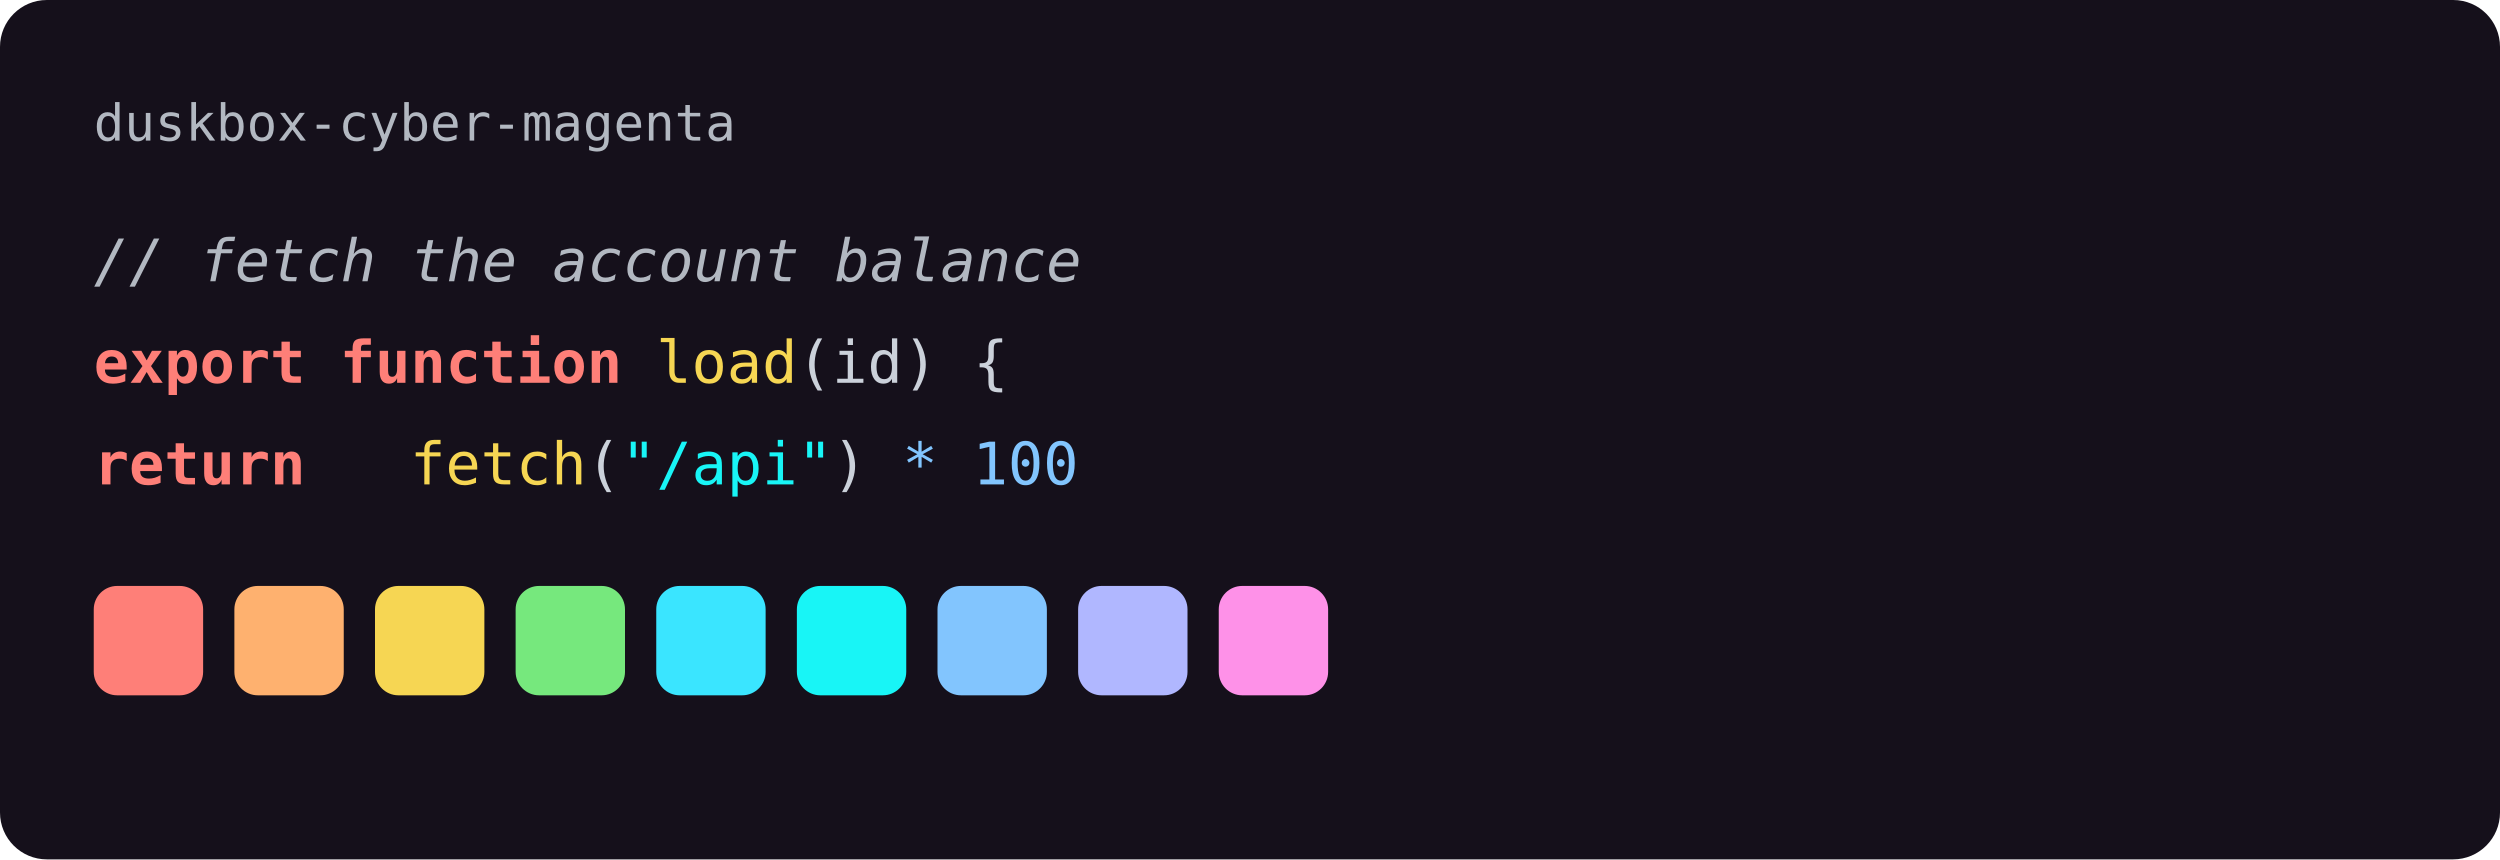
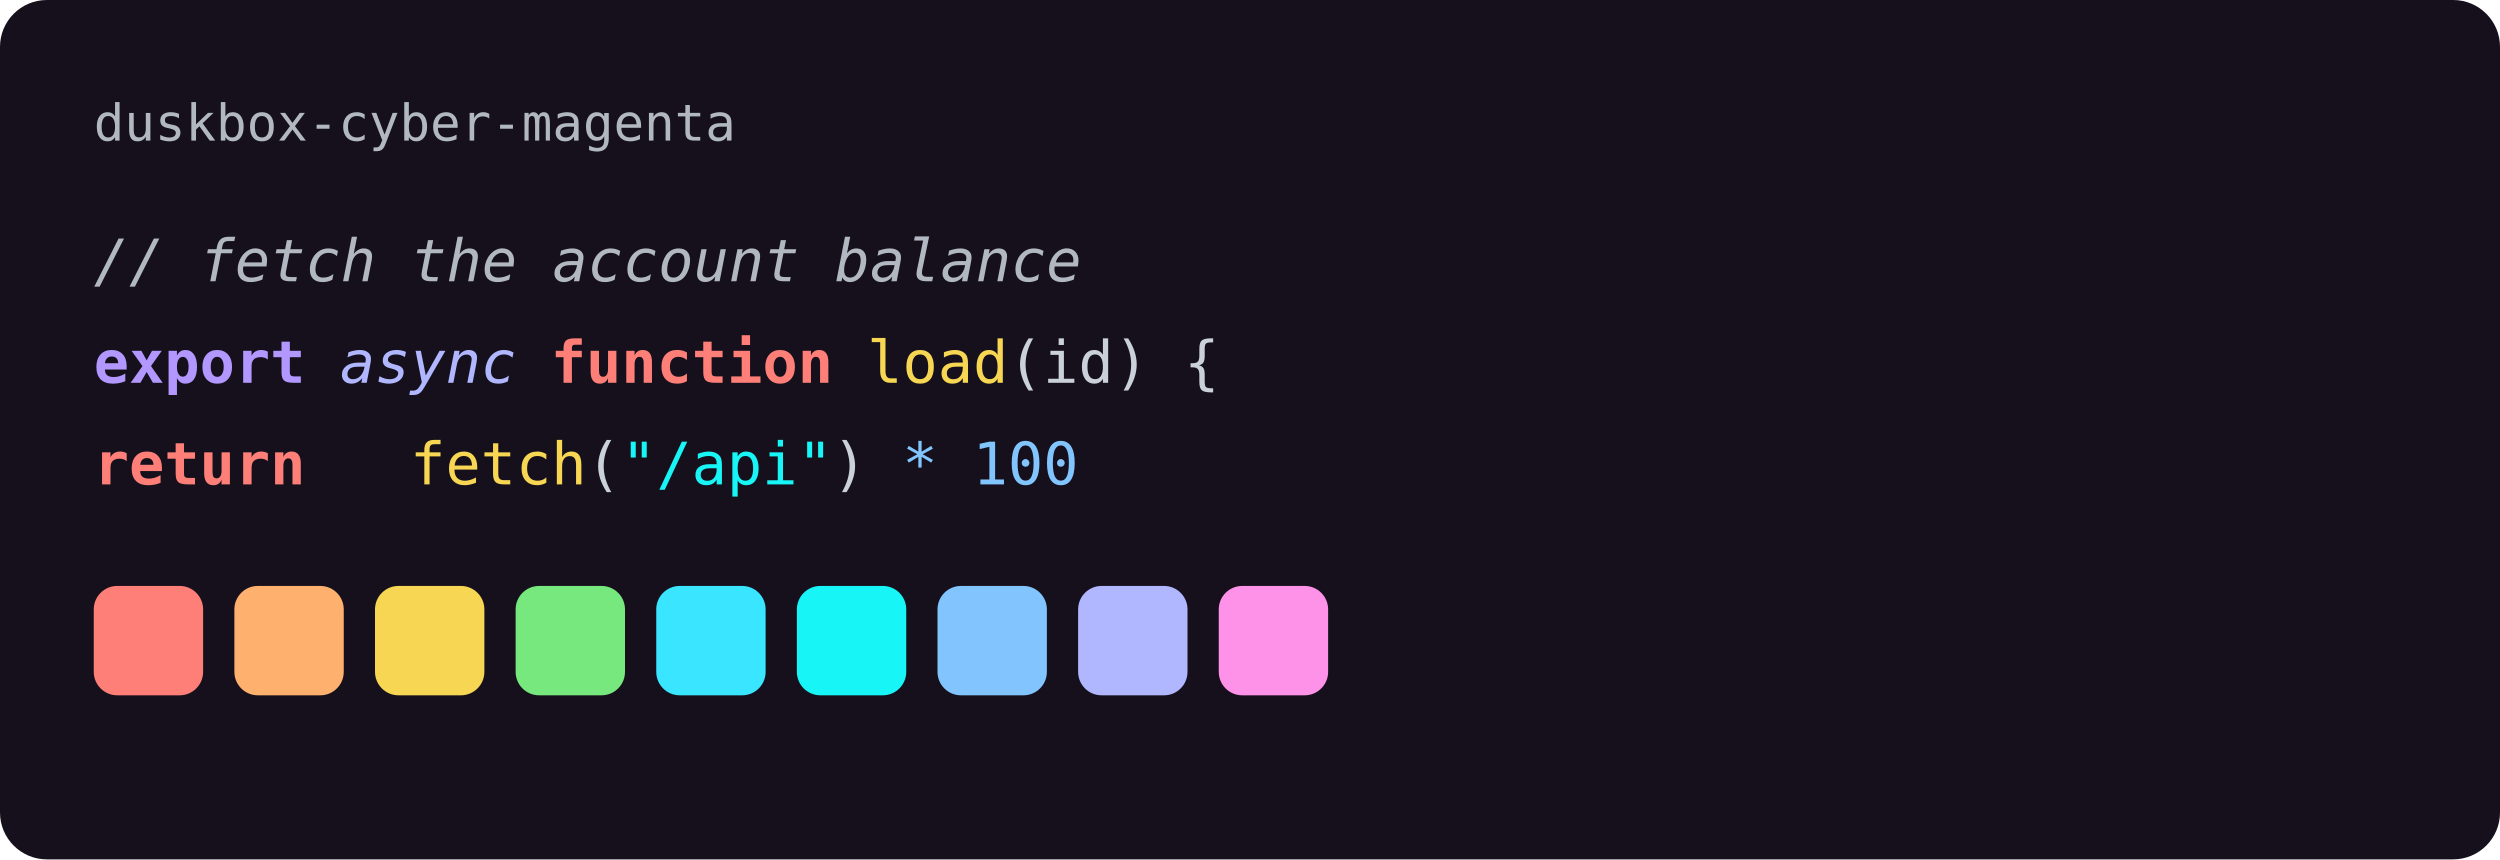
<svg xmlns="http://www.w3.org/2000/svg" width="640" height="220" viewBox="0 0 640 220" role="img" aria-label="duskbox cyber-magenta">
  <rect width="640" height="220" rx="12" fill="#15101b" />
  <text x="24" y="36" font-family="ui-monospace, SFMono-Regular, Menlo, monospace" font-size="13" fill="#b2b8c1">duskbox-cyber-magenta</text>
  <text x="24" y="72" font-family="ui-monospace, SFMono-Regular, Menlo, monospace" font-size="15" fill="#b2b8c1" font-style="italic">// fetch the account balance</text>
-   <text x="24" y="98" font-family="ui-monospace, SFMono-Regular, Menlo, monospace" font-size="15" fill="#fe7f78" font-weight="700">export </text>
-   <text x="87" y="98" font-family="ui-monospace, SFMono-Regular, Menlo, monospace" font-size="15" fill="#fe7f78" font-weight="700">function </text>
-   <text x="168" y="98" font-family="ui-monospace, SFMono-Regular, Menlo, monospace" font-size="15" fill="#f6d653">load</text>
-   <text x="204" y="98" font-family="ui-monospace, SFMono-Regular, Menlo, monospace" font-size="15" fill="#cbd1da">(id) {</text>
+   <text x="24" y="98" font-family="ui-monospace, SFMono-Regular, Menlo, monospace" font-size="15" fill="#b197fe" font-weight="700">export </text>
+   <text x="87" y="98" font-family="ui-monospace, SFMono-Regular, Menlo, monospace" font-size="15" fill="#b0b7ff" font-style="italic">async </text>
+   <text x="141" y="98" font-family="ui-monospace, SFMono-Regular, Menlo, monospace" font-size="15" fill="#fe7f78" font-weight="700">function </text>
+   <text x="222" y="98" font-family="ui-monospace, SFMono-Regular, Menlo, monospace" font-size="15" fill="#f6d653">load</text>
+   <text x="258" y="98" font-family="ui-monospace, SFMono-Regular, Menlo, monospace" font-size="15" fill="#cbd1da">(id) {</text>
  <text x="24" y="124" font-family="ui-monospace, SFMono-Regular, Menlo, monospace" font-size="15" fill="#fe7f78" font-weight="700">  return </text>
  <text x="105" y="124" font-family="ui-monospace, SFMono-Regular, Menlo, monospace" font-size="15" fill="#f6d653">fetch</text>
  <text x="150" y="124" font-family="ui-monospace, SFMono-Regular, Menlo, monospace" font-size="15" fill="#cbd1da">(</text>
  <text x="159" y="124" font-family="ui-monospace, SFMono-Regular, Menlo, monospace" font-size="15" fill="#18f5f6">"/api"</text>
  <text x="213" y="124" font-family="ui-monospace, SFMono-Regular, Menlo, monospace" font-size="15" fill="#cbd1da">) </text>
  <text x="231" y="124" font-family="ui-monospace, SFMono-Regular, Menlo, monospace" font-size="15" fill="#82c5fe">* </text>
  <text x="249" y="124" font-family="ui-monospace, SFMono-Regular, Menlo, monospace" font-size="15" fill="#82c5fe">100</text>
  <rect x="24" y="150" width="28" height="28" rx="6" fill="#fe7f78" />
  <rect x="60" y="150" width="28" height="28" rx="6" fill="#feb16f" />
  <rect x="96" y="150" width="28" height="28" rx="6" fill="#f6d653" />
  <rect x="132" y="150" width="28" height="28" rx="6" fill="#76e87d" />
  <rect x="168" y="150" width="28" height="28" rx="6" fill="#3ae5ff" />
  <rect x="204" y="150" width="28" height="28" rx="6" fill="#18f5f6" />
  <rect x="240" y="150" width="28" height="28" rx="6" fill="#82c5fe" />
  <rect x="276" y="150" width="28" height="28" rx="6" fill="#b0b7ff" />
  <rect x="312" y="150" width="28" height="28" rx="6" fill="#fe91e8" />
</svg>
